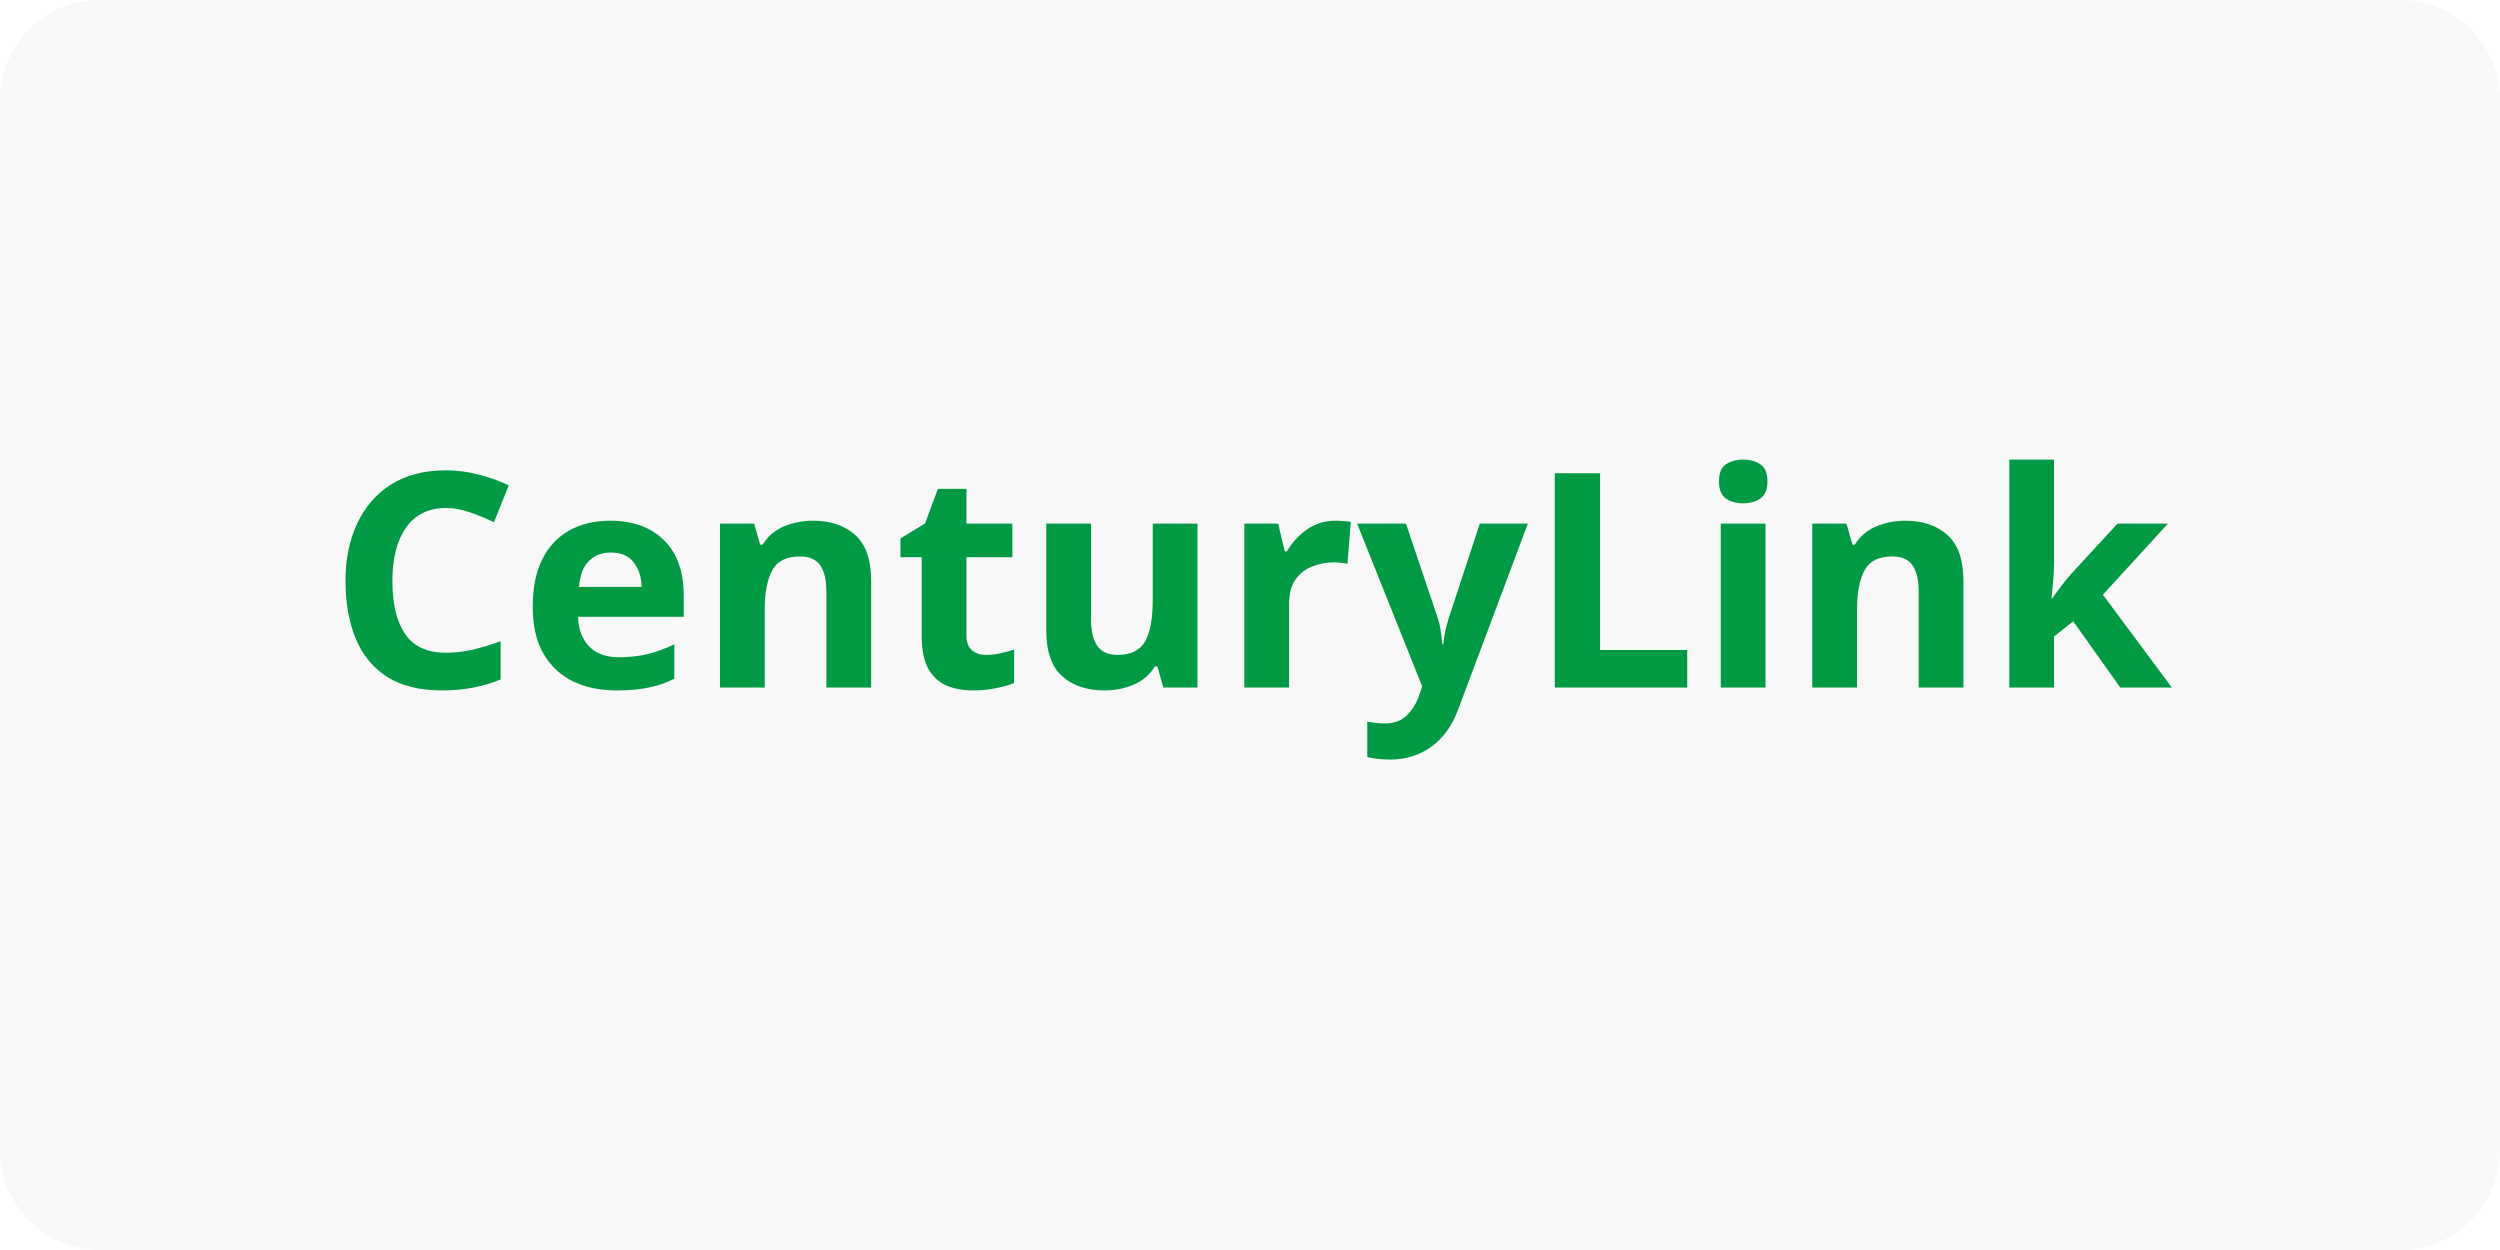
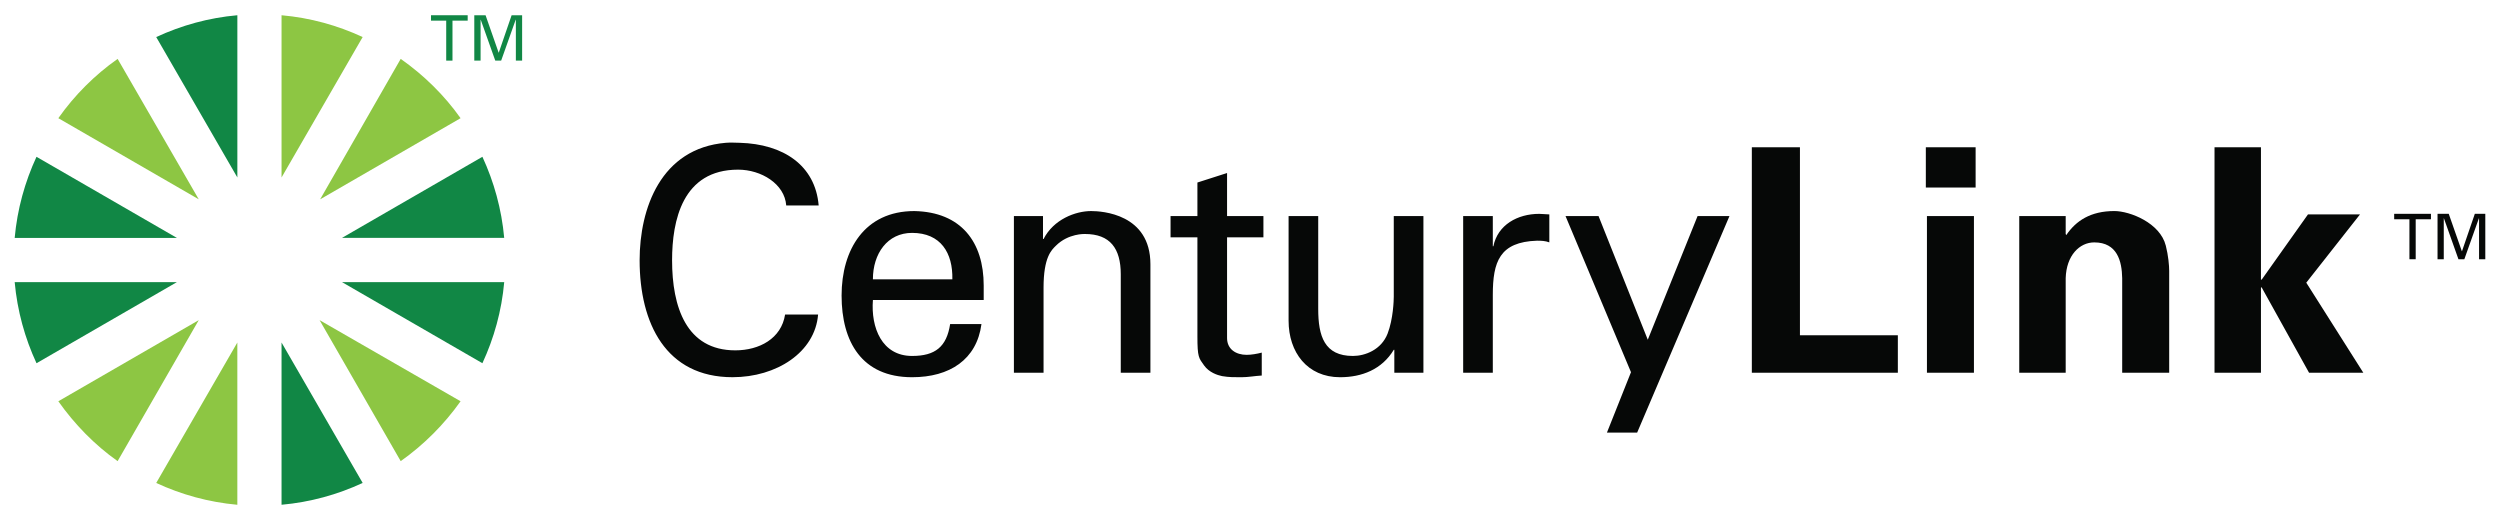
- <svg xmlns="http://www.w3.org/2000/svg" viewBox="0 0 200 100" width="200" height="100">
-   <rect width="200" height="100" rx="8" fill="#f8f8f8" />
-   <text x="100" y="55" text-anchor="middle" font-family="system-ui, sans-serif" font-size="24" font-weight="700" fill="#009a44">CenturyLink</text>
+ <svg xmlns="http://www.w3.org/2000/svg" version="1.1" width="1024" height="213" viewBox="-0.82 -0.82 139.641 28.984" id="svg3664">
+   <defs id="defs3666" />
+   <polygon points="133.91,13.056 133.91,12.752 135.964,12.752 135.964,13.056 135.112,13.056 135.112,15.289 134.762,15.289 134.762,13.056 " transform="translate(-1,-1.66)" style="fill:#060807" />
+   <polygon points="138.642,13.003 137.829,15.289 137.5,15.289 136.688,13.003 136.68,13.003 136.68,15.289 136.332,15.289 136.332,12.752 136.958,12.752 137.689,14.84 137.698,14.84 138.415,12.752 139,12.752 139,15.289 138.651,15.289 138.651,13.003 " transform="translate(-1,-1.66)" style="fill:#060807" />
+   <path d="m 97.031,7.375 0,12.594 8.156,0 0,-2.094 -5.469,0 0,-10.5 -2.688,0 z m 9.719,0 0,2.25 2.781,0 0,-2.25 -2.781,0 z m 16.125,0 0,12.594 2.594,0 0,-4.75 0.031,-0.031 2.656,4.781 3.031,0 L 128,14.938 l 3,-3.812 -2.906,0 -2.594,3.656 -0.031,-0.031 0,-7.375 -2.594,0 z m -5.594,3.562 c -1.327,0 -2.143,0.541 -2.688,1.344 l -0.031,-0.062 0,-1 -2.594,0 0,8.75 2.594,0 0,-5.281 c 0.035,-1.272 0.775,-2 1.594,-2 1.291,0 1.546,1.057 1.562,2 l 0,5.281 2.625,0 0,-5.688 c 0,-0.296 -0.049,-0.865 -0.188,-1.406 -0.315,-1.274 -2.004,-1.938 -2.875,-1.938 z m -10.469,0.281 0,8.75 2.625,0 0,-8.75 -2.625,0 z" id="polygon3581" style="fill:#060807" />
+   <path d="m 39.719,7.125 c -3.628,0.306 -4.812,3.666 -4.812,6.562 0,3.525 1.47,6.531 5.188,6.531 2.459,0 4.609,-1.388 4.781,-3.5 l -1.844,0 c -0.208,1.343 -1.44,2 -2.781,2 -2.741,0 -3.531,-2.43 -3.531,-5.031 0,-2.218 0.579,-5.062 3.688,-5.062 1.291,0 2.6,0.794 2.688,2 l 1.812,0 C 44.718,8.375 42.926,7.194 40.5,7.125 c -0.264,-0.008 -0.539,-0.02 -0.781,0 z m 28,1.688 -1.656,0.531 0,1.875 -1.5,0 0,1.188 1.5,0 0,5.531 c 0,1.172 0.077,1.207 0.375,1.625 0.277,0.387 0.738,0.54 1,0.594 0.4,0.068 0.691,0.062 1.094,0.062 0.381,0 0.743,-0.074 1.125,-0.094 l 0,-1.281 c -0.26,0.069 -0.583,0.125 -0.844,0.125 -0.594,0 -1.094,-0.311 -1.094,-0.938 l 0,-5.625 2.031,0 0,-1.188 -2.031,0 0,-2.406 z M 50.25,10.938 c -2.775,0 -4.062,2.153 -4.062,4.719 0,2.582 1.129,4.562 3.938,4.562 2.095,0 3.611,-0.98 3.875,-2.969 l -1.75,0 c -0.195,1.272 -0.833,1.781 -2.125,1.781 -1.691,0 -2.308,-1.589 -2.188,-3.125 l 6.188,0 0,-0.812 c 0,-2.423 -1.257,-4.104 -3.875,-4.156 z m 9.875,0 c -0.872,0 -2.096,0.463 -2.656,1.562 l -0.031,0 0,-1.281 -1.625,0 0,8.75 1.656,0 0,-4.75 c 0,-1.709 0.443,-2.101 0.688,-2.344 0.698,-0.699 1.625,-0.656 1.625,-0.656 1.4,0 2,0.801 2,2.25 l 0,5.5 1.656,0 0,-6.062 c 0,-2.808 -2.701,-2.969 -3.312,-2.969 z m 25.031,0.156 c -1.207,0 -2.32,0.61 -2.562,1.812 l -0.031,0 0,-1.688 -1.656,0 0,8.75 1.656,0 0,-4.344 c 0,-1.851 0.374,-2.963 2.469,-3.031 0.227,0 0.46,0.007 0.688,0.094 l 0,-1.562 c -0.189,0 -0.353,-0.031 -0.562,-0.031 z m -14,0.125 0,5.844 c 0,1.763 1.043,3.156 2.875,3.156 1.221,0 2.336,-0.435 3,-1.531 l 0.031,0 0,1.281 1.625,0 0,-8.75 -1.656,0 0,4.5 c 0,0.212 -0.031,1.244 -0.344,2.062 -0.352,0.908 -1.258,1.25 -1.938,1.25 -1.59,0 -1.938,-1.104 -1.938,-2.625 l 0,-5.188 -1.656,0 z m 15.469,0 3.656,8.719 -1.344,3.375 1.688,0 5.156,-12.094 -1.781,0 -2.781,6.906 -2.75,-6.906 -1.844,0 z m -36.5,0.938 c 1.605,0 2.284,1.125 2.25,2.594 l -4.438,0 c 0,-1.434 0.808,-2.594 2.188,-2.594 z" id="path3590" style="fill:#060807" />
+   <path d="m 14.906,0 0,9.062 4.531,-7.844 C 18.035,0.567 16.513,0.143 14.906,0 z M 5.75,2.438 C 4.465,3.344 3.344,4.466 2.438,5.75 L 10.281,10.281 5.75,2.438 z m 15.812,0 -4.5,7.844 L 24.906,5.75 C 23.998,4.466 22.849,3.342 21.562,2.438 z M 10.281,17.031 2.438,21.562 c 0.907,1.285 2.027,2.436 3.312,3.344 l 4.531,-7.875 z m 6.75,0 4.531,7.875 c 1.287,-0.908 2.436,-2.059 3.344,-3.344 l -7.875,-4.531 z m -4.594,1.25 -4.531,7.844 c 1.403,0.651 2.926,1.074 4.531,1.219 l 0,-9.062 z" id="path3606" style="fill:#8dc643" />
+   <path d="M 12.438,0 C 10.832,0.142 9.309,0.567 7.906,1.219 L 12.438,9.062 12.438,0 z M 1.219,7.906 C 0.572,9.304 0.144,10.832 0,12.438 l 9.062,0 -7.844,-4.531 z m 24.906,0 -7.844,4.531 9.062,0 C 27.199,10.832 26.772,9.304 26.125,7.906 z m -26.125,7 c 0.146,1.609 0.572,3.135 1.219,4.531 l 7.844,-4.531 -9.062,0 z m 18.281,0 7.844,4.531 c 0.648,-1.396 1.076,-2.922 1.219,-4.531 l -9.062,0 z m -3.375,3.375 0,9.062 c 1.606,-0.145 3.128,-0.567 4.531,-1.219 l -4.531,-7.844 z" id="path3618" style="fill:#118745" />
+   <polygon points="24.254,1.962 24.254,1.66 26.303,1.66 26.303,1.962 25.454,1.962 25.454,4.195 25.104,4.195 25.104,1.962 " transform="translate(-1,-1.66)" id="polygon3631" style="fill:#118745" />
+   <polygon points="28.984,1.911 28.173,4.195 27.844,4.195 27.032,1.911 27.024,1.911 27.024,4.195 26.672,4.195 26.672,1.66 27.302,1.66 28.032,3.749 28.04,3.749 28.757,1.66 29.344,1.66 29.344,4.195 28.994,4.195 28.994,1.911 " transform="translate(-1,-1.66)" id="polygon3633" style="fill:#118745" />
</svg>
